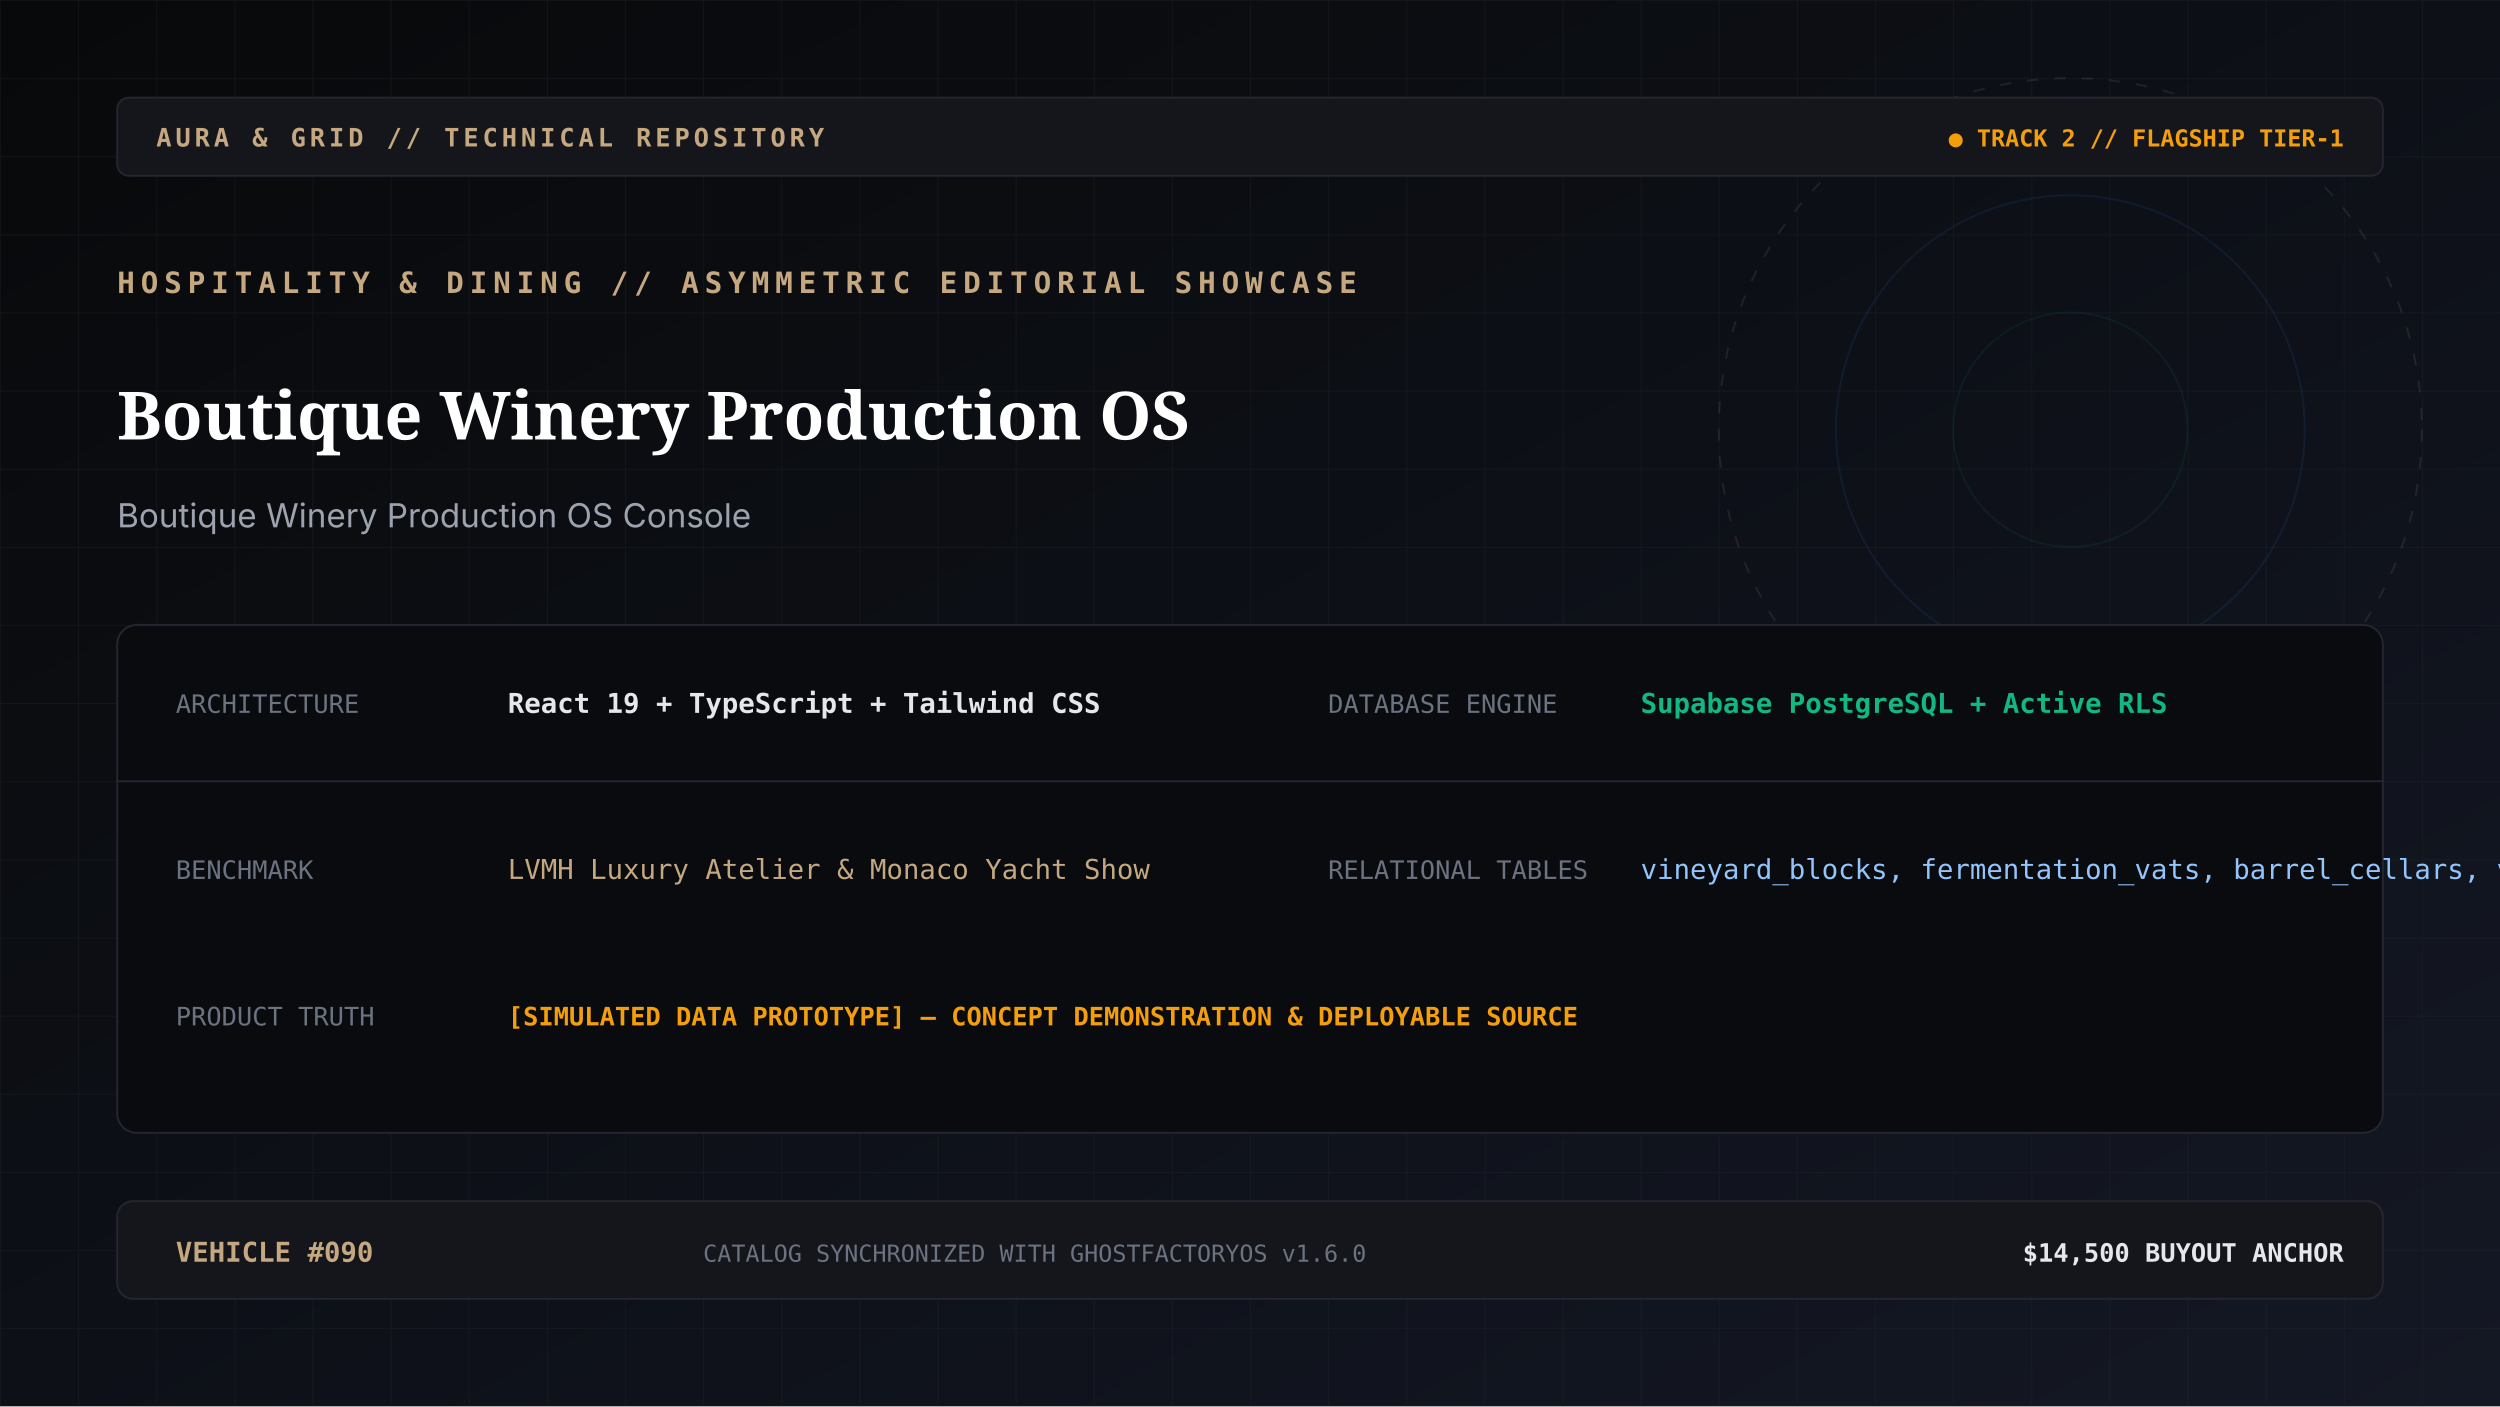
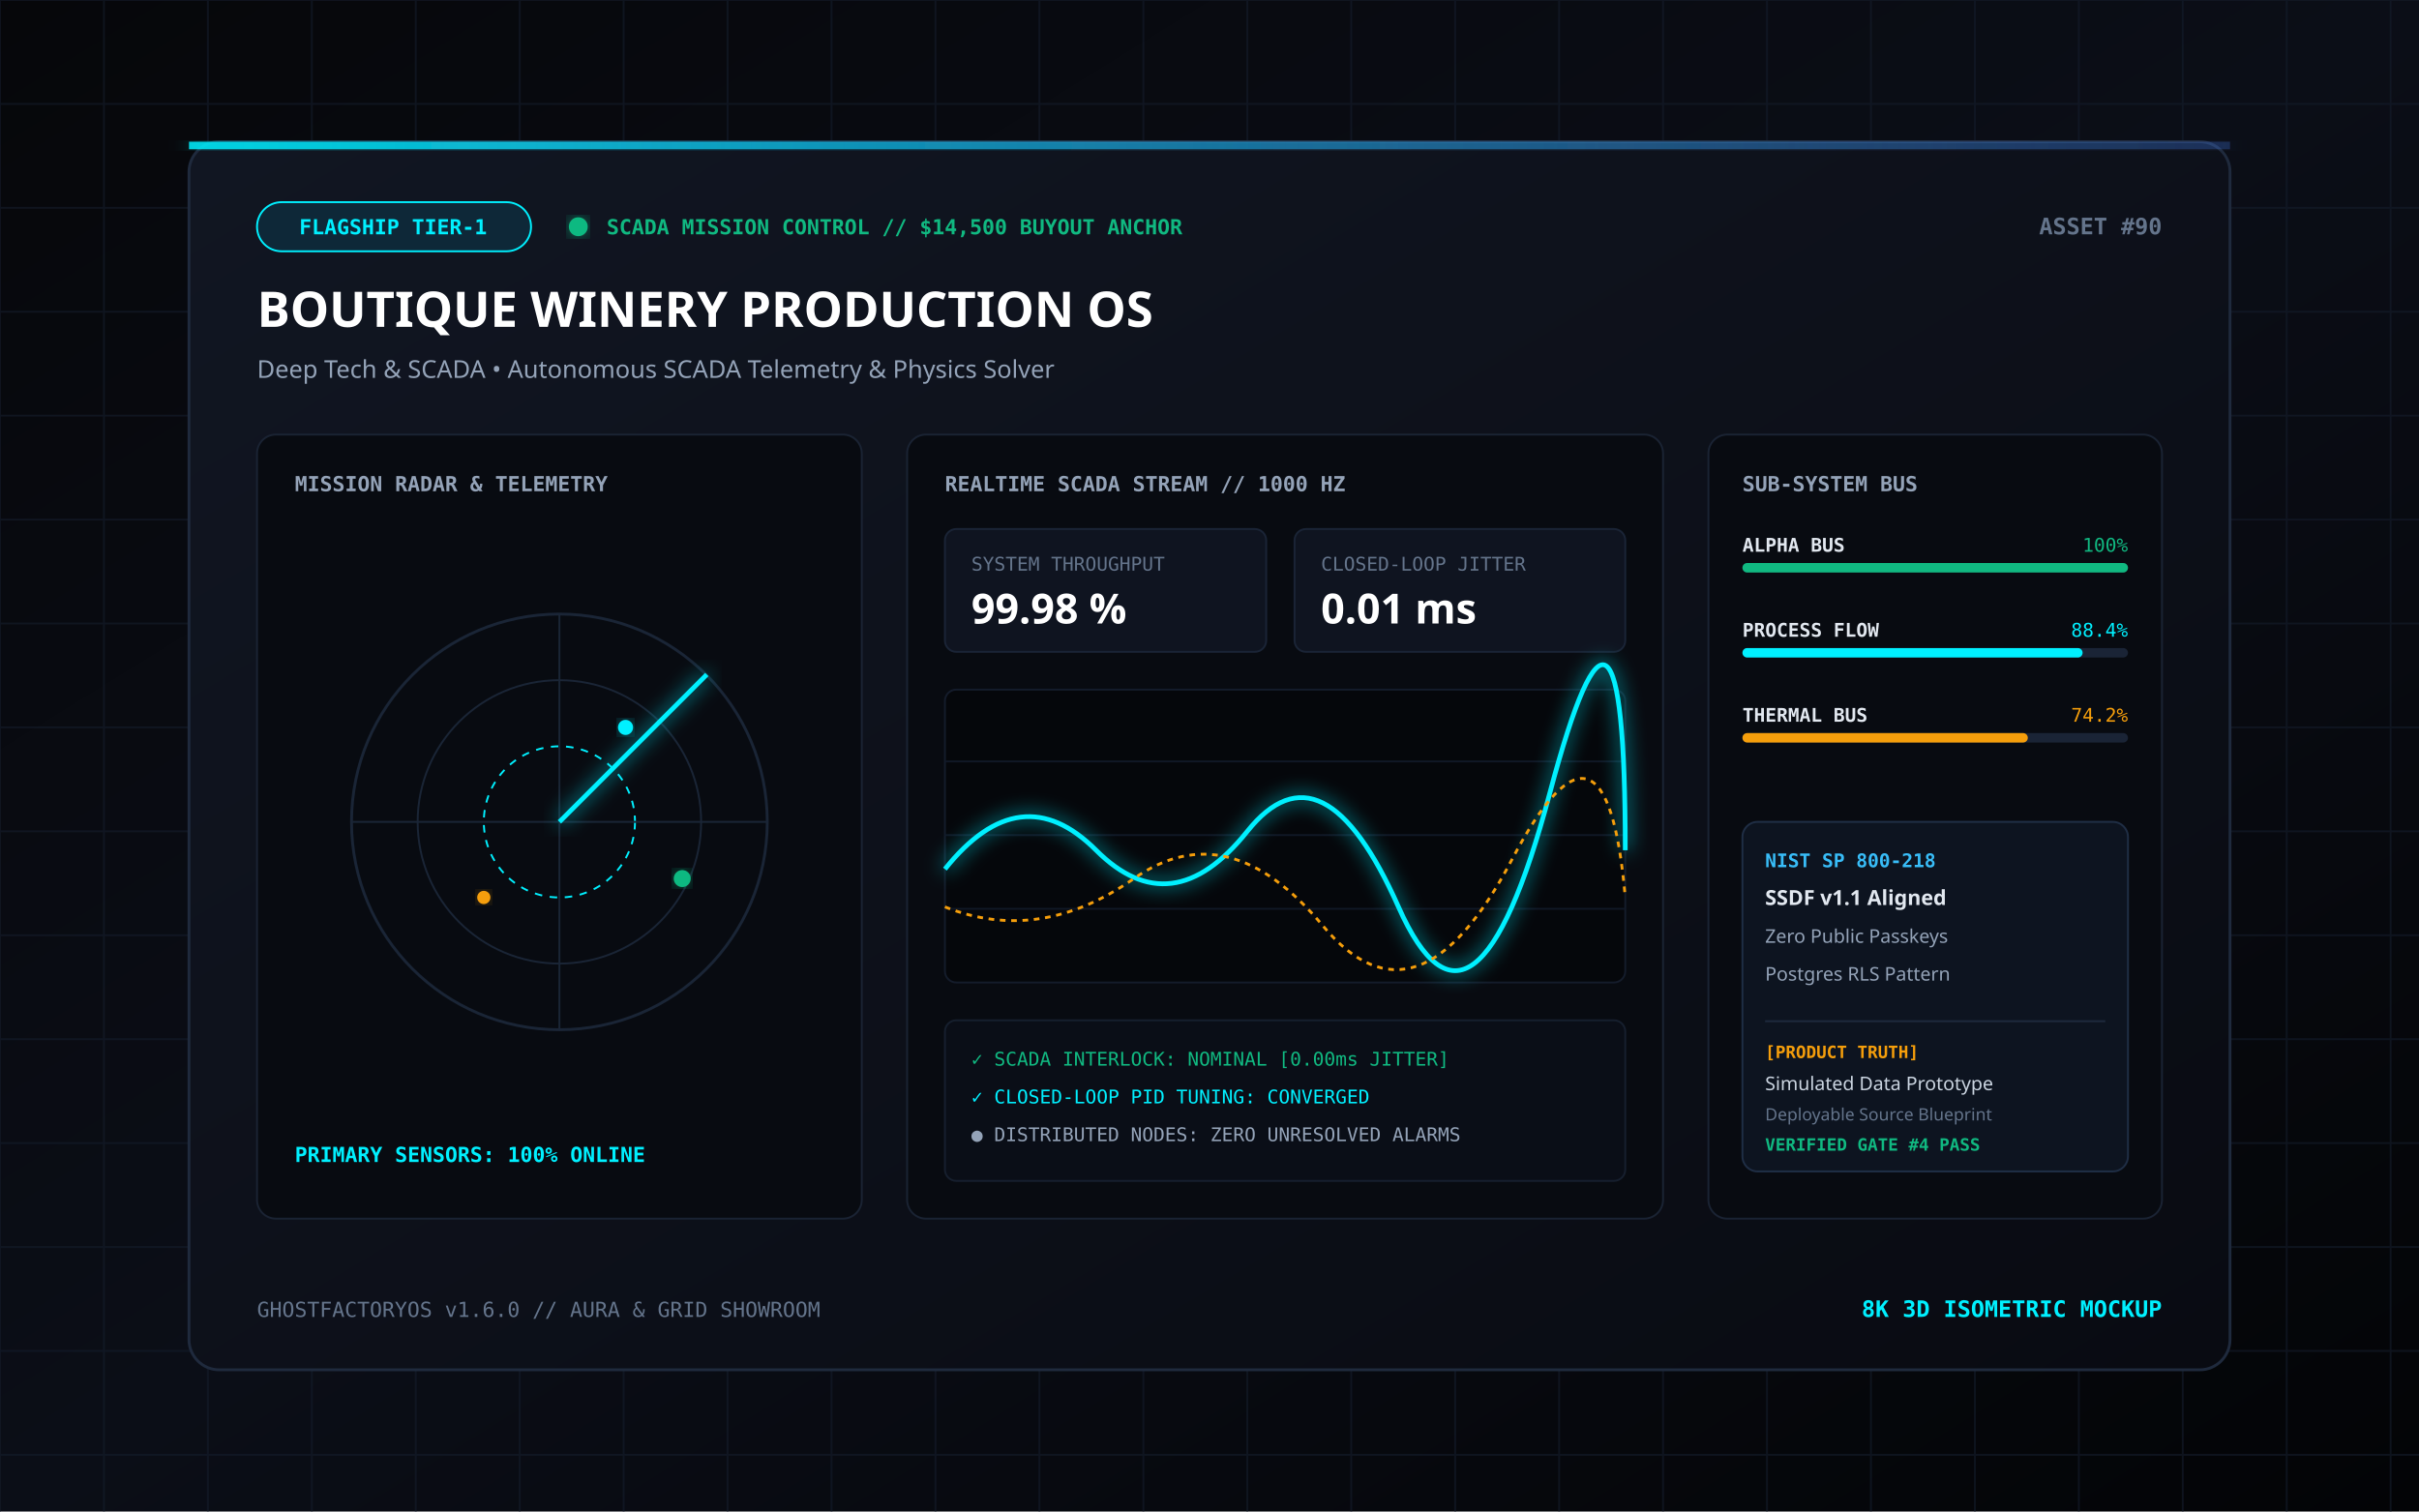
- <svg xmlns="http://www.w3.org/2000/svg" width="1280" height="720" viewBox="0 0 1280 720">
+ <svg xmlns="http://www.w3.org/2000/svg" width="1280" height="800" viewBox="0 0 1280 800">
  <defs>
-     <linearGradient id="bg-90" x1="0%" y1="0%" x2="100%" y2="100%">
-       <stop offset="0%" stop-color="#08090A" />
-       <stop offset="50%" stop-color="#0D1017" />
-       <stop offset="100%" stop-color="#141824" />
+     <linearGradient id="bgGrad_90" x1="0%" y1="0%" x2="100%" y2="100%">
+       <stop offset="0%" stop-color="#06070A" />
+       <stop offset="50%" stop-color="#0B0E17" />
+       <stop offset="100%" stop-color="#030406" />
    </linearGradient>
-     <pattern id="grid-90" width="40" height="40" patternUnits="userSpaceOnUse">
-       <path d="M 40 0 L 0 0 0 40" fill="none" stroke="#232630" stroke-width="0.75" stroke-opacity="0.45" />
-     </pattern>
+     <linearGradient id="cardGrad_90" x1="0%" y1="0%" x2="100%" y2="100%">
+       <stop offset="0%" stop-color="#111622" />
+       <stop offset="100%" stop-color="#090B12" />
+     </linearGradient>
+     <linearGradient id="cyanGlow_90" x1="0%" y1="0%" x2="100%" y2="0%">
+       <stop offset="0%" stop-color="#00F0FF" stop-opacity="0.85" />
+       <stop offset="100%" stop-color="#3B82F6" stop-opacity="0.25" />
+     </linearGradient>
+     <linearGradient id="amberGlow_90" x1="0%" y1="0%" x2="100%" y2="0%">
+       <stop offset="0%" stop-color="#F59E0B" stop-opacity="0.9" />
+       <stop offset="100%" stop-color="#EF4444" stop-opacity="0.2" />
+     </linearGradient>
+     <filter id="glow_90">
+       <feGaussianBlur stdDeviation="5" result="blur" />
+       <feMerge>
+         <feMergeNode in="blur" />
+         <feMergeNode in="SourceGraphic" />
+       </feMerge>
+     </filter>
  </defs>
-   <rect width="1280" height="720" fill="url(#bg-90)" />
-   <rect width="1280" height="720" fill="url(#grid-90)" />
-   <circle cx="1060" cy="220" r="180" fill="none" stroke="#C5A880" stroke-width="1" stroke-opacity="0.12" stroke-dasharray="6 8" />
-   <circle cx="1060" cy="220" r="120" fill="none" stroke="#3B82F6" stroke-width="1" stroke-opacity="0.1" />
-   <circle cx="1060" cy="220" r="60" fill="none" stroke="#10B981" stroke-width="1" stroke-opacity="0.08" />
-   <rect x="60" y="50" width="1160" height="40" fill="#14161C" rx="6" stroke="#232630" stroke-width="1" />
-   <text x="80" y="75" fill="#C5A880" font-family="'JetBrains Mono', monospace" font-size="13" font-weight="600" letter-spacing="2">AURA &amp; GRID // TECHNICAL REPOSITORY</text>
-   <text x="1200" y="75" text-anchor="end" fill="#F59E0B" font-family="'JetBrains Mono', monospace" font-size="12" font-weight="bold">● TRACK 2 // FLAGSHIP TIER-1</text>
-   <text x="60" y="150" fill="#C5A880" font-family="'JetBrains Mono', monospace" font-size="15" font-weight="bold" letter-spacing="3">HOSPITALITY &amp; DINING // ASYMMETRIC EDITORIAL SHOWCASE</text>
-   <text x="60" y="225" fill="#FFFFFF" font-family="'Playfair Display', Georgia, serif" font-size="34" font-weight="bold">Boutique Winery Production OS</text>
-   <text x="60" y="270" fill="#9CA3AF" font-family="'Inter', sans-serif" font-size="17">Boutique Winery Production OS Console</text>
-   <rect x="60" y="320" width="1160" height="260" fill="#090B0E" rx="10" stroke="#232630" stroke-width="1" />
-   <line x1="60" y1="400" x2="1220" y2="400" stroke="#232630" stroke-width="1" />
-   <text x="90" y="365" fill="#6B7280" font-family="'JetBrains Mono', monospace" font-size="13">ARCHITECTURE</text>
-   <text x="260" y="365" fill="#E5E7EB" font-family="'JetBrains Mono', monospace" font-size="14" font-weight="bold">React 19 + TypeScript + Tailwind CSS</text>
-   <text x="680" y="365" fill="#6B7280" font-family="'JetBrains Mono', monospace" font-size="13">DATABASE ENGINE</text>
-   <text x="840" y="365" fill="#10B981" font-family="'JetBrains Mono', monospace" font-size="14" font-weight="bold">Supabase PostgreSQL + Active RLS</text>
-   <text x="90" y="450" fill="#6B7280" font-family="'JetBrains Mono', monospace" font-size="13">BENCHMARK</text>
-   <text x="260" y="450" fill="#C5A880" font-family="'JetBrains Mono', monospace" font-size="14">LVMH Luxury Atelier &amp; Monaco Yacht Show</text>
-   <text x="680" y="450" fill="#6B7280" font-family="'JetBrains Mono', monospace" font-size="13">RELATIONAL TABLES</text>
-   <text x="840" y="450" fill="#93C5FD" font-family="'JetBrains Mono', monospace" font-size="14">vineyard_blocks, fermentation_vats, barrel_cellars, vintage_allocations</text>
-   <text x="90" y="525" fill="#6B7280" font-family="'JetBrains Mono', monospace" font-size="13">PRODUCT TRUTH</text>
-   <text x="260" y="525" fill="#F59E0B" font-family="'JetBrains Mono', monospace" font-size="13" font-weight="600">[SIMULATED DATA PROTOTYPE] — CONCEPT DEMONSTRATION &amp; DEPLOYABLE SOURCE</text>
-   <rect x="60" y="615" width="1160" height="50" fill="#14161C" rx="8" stroke="#232630" stroke-width="1" />
-   <text x="90" y="646" fill="#C5A880" font-family="'JetBrains Mono', monospace" font-size="14" font-weight="bold">VEHICLE #090</text>
-   <text x="360" y="646" fill="#6B7280" font-family="'JetBrains Mono', monospace" font-size="12">CATALOG SYNCHRONIZED WITH GHOSTFACTORYOS v1.6.0</text>
-   <text x="1200" y="646" text-anchor="end" fill="#E5E7EB" font-family="'JetBrains Mono', monospace" font-size="13" font-weight="bold">$14,500 BUYOUT ANCHOR</text>
+   <rect width="1280" height="800" fill="url(#bgGrad_90)" />
+   <g stroke="#141C2B" stroke-width="1" opacity="0.6">
+     <line x1="0" y1="0" x2="0" y2="800" />
+     <line x1="55" y1="0" x2="55" y2="800" />
+     <line x1="110" y1="0" x2="110" y2="800" />
+     <line x1="165" y1="0" x2="165" y2="800" />
+     <line x1="220" y1="0" x2="220" y2="800" />
+     <line x1="275" y1="0" x2="275" y2="800" />
+     <line x1="330" y1="0" x2="330" y2="800" />
+     <line x1="385" y1="0" x2="385" y2="800" />
+     <line x1="440" y1="0" x2="440" y2="800" />
+     <line x1="495" y1="0" x2="495" y2="800" />
+     <line x1="550" y1="0" x2="550" y2="800" />
+     <line x1="605" y1="0" x2="605" y2="800" />
+     <line x1="660" y1="0" x2="660" y2="800" />
+     <line x1="715" y1="0" x2="715" y2="800" />
+     <line x1="770" y1="0" x2="770" y2="800" />
+     <line x1="825" y1="0" x2="825" y2="800" />
+     <line x1="880" y1="0" x2="880" y2="800" />
+     <line x1="935" y1="0" x2="935" y2="800" />
+     <line x1="990" y1="0" x2="990" y2="800" />
+     <line x1="1045" y1="0" x2="1045" y2="800" />
+     <line x1="1100" y1="0" x2="1100" y2="800" />
+     <line x1="1155" y1="0" x2="1155" y2="800" />
+     <line x1="1210" y1="0" x2="1210" y2="800" />
+     <line x1="1265" y1="0" x2="1265" y2="800" />
+     <line x1="1320" y1="0" x2="1320" y2="800" />
+     <line x1="0" y1="0" x2="1280" y2="0" />
+     <line x1="0" y1="55" x2="1280" y2="55" />
+     <line x1="0" y1="110" x2="1280" y2="110" />
+     <line x1="0" y1="165" x2="1280" y2="165" />
+     <line x1="0" y1="220" x2="1280" y2="220" />
+     <line x1="0" y1="275" x2="1280" y2="275" />
+     <line x1="0" y1="330" x2="1280" y2="330" />
+     <line x1="0" y1="385" x2="1280" y2="385" />
+     <line x1="0" y1="440" x2="1280" y2="440" />
+     <line x1="0" y1="495" x2="1280" y2="495" />
+     <line x1="0" y1="550" x2="1280" y2="550" />
+     <line x1="0" y1="605" x2="1280" y2="605" />
+     <line x1="0" y1="660" x2="1280" y2="660" />
+     <line x1="0" y1="715" x2="1280" y2="715" />
+     <line x1="0" y1="770" x2="1280" y2="770" />
+     <line x1="0" y1="825" x2="1280" y2="825" />
+   </g>
+   <g transform="translate(100, 75)">
+     <rect x="0" y="0" width="1080" height="650" rx="16" fill="url(#cardGrad_90)" stroke="#1F2A3D" stroke-width="1.5" />
+     <rect x="0" y="0" width="1080" height="4" fill="url(#cyanGlow_90)" filter="url(#glow_90)" />
+     <g transform="translate(36, 32)">
+       <rect x="0" y="0" width="145" height="26" rx="13" fill="#0E2838" stroke="#00F0FF" stroke-width="1" />
+       <text x="72" y="17" fill="#00F0FF" font-family="monospace" font-size="11" font-weight="700" text-anchor="middle">FLAGSHIP TIER-1</text>
+       <circle cx="170" cy="13" r="5" fill="#10B981" filter="url(#glow_90)" />
+       <text x="185" y="17" fill="#10B981" font-family="monospace" font-size="11" font-weight="600">SCADA MISSION CONTROL // $14,500 BUYOUT ANCHOR</text>
+       <text x="1008" y="17" fill="#64748B" font-family="monospace" font-size="12" text-anchor="end" font-weight="600">ASSET #90</text>
+     </g>
+     <text x="36" y="98" fill="#FFFFFF" font-family="sans-serif" font-size="26" font-weight="800">BOUTIQUE WINERY PRODUCTION OS</text>
+     <text x="36" y="125" fill="#94A3B8" font-family="sans-serif" font-size="13" font-weight="500">Deep Tech &amp; SCADA • Autonomous SCADA Telemetry &amp; Physics Solver</text>
+     <g transform="translate(36, 155)">
+       <rect width="320" height="415" rx="10" fill="#080B11" stroke="#1A2333" stroke-width="1" />
+       <text x="20" y="30" fill="#94A3B8" font-family="monospace" font-size="11" font-weight="700">MISSION RADAR &amp; TELEMETRY</text>
+       <circle cx="160" cy="205" r="110" fill="none" stroke="#1A2536" stroke-width="1.5" />
+       <circle cx="160" cy="205" r="75" fill="none" stroke="#1A2536" stroke-width="1" />
+       <circle cx="160" cy="205" r="40" fill="none" stroke="#00F0FF" stroke-width="1" stroke-dasharray="4,4" />
+       <line x1="160" y1="95" x2="160" y2="315" stroke="#1A2536" stroke-width="1" />
+       <line x1="50" y1="205" x2="270" y2="205" stroke="#1A2536" stroke-width="1" />
+       <line x1="160" y1="205" x2="238" y2="127" stroke="#00F0FF" stroke-width="2.5" filter="url(#glow_90)" />
+       <circle cx="195" cy="155" r="4" fill="#00F0FF" filter="url(#glow_90)" />
+       <circle cx="120" cy="245" r="3.5" fill="#F59E0B" filter="url(#glow_90)" />
+       <circle cx="225" cy="235" r="4.5" fill="#10B981" filter="url(#glow_90)" />
+       <text x="20" y="385" fill="#00F0FF" font-family="monospace" font-size="11" font-weight="700">PRIMARY SENSORS: 100% ONLINE</text>
+     </g>
+     <g transform="translate(380, 155)">
+       <rect width="400" height="415" rx="10" fill="#080B11" stroke="#1A2333" stroke-width="1" />
+       <text x="20" y="30" fill="#94A3B8" font-family="monospace" font-size="11" font-weight="700">REALTIME SCADA STREAM // 1000 HZ</text>
+       <g transform="translate(20, 50)">
+         <rect width="170" height="65" rx="6" fill="#0F1420" stroke="#1A2436" stroke-width="1" />
+         <text x="14" y="22" fill="#64748B" font-family="monospace" font-size="10">SYSTEM THROUGHPUT</text>
+         <text x="14" y="50" fill="#FFFFFF" font-family="sans-serif" font-size="22" font-weight="700">99.98 %</text>
+       </g>
+       <g transform="translate(205, 50)">
+         <rect width="175" height="65" rx="6" fill="#0F1420" stroke="#1A2436" stroke-width="1" />
+         <text x="14" y="22" fill="#64748B" font-family="monospace" font-size="10">CLOSED-LOOP JITTER</text>
+         <text x="14" y="50" fill="#FFFFFF" font-family="sans-serif" font-size="22" font-weight="700">0.01 ms</text>
+       </g>
+       <g transform="translate(20, 135)">
+         <rect width="360" height="155" rx="6" fill="#05070B" stroke="#141C2B" stroke-width="1" />
+         <line x1="0" y1="38" x2="360" y2="38" stroke="#101826" stroke-width="1" />
+         <line x1="0" y1="77" x2="360" y2="77" stroke="#101826" stroke-width="1" />
+         <line x1="0" y1="116" x2="360" y2="116" stroke="#101826" stroke-width="1" />
+         <path d="M 0 95 Q 40 45 80 85 T 160 75 T 240 115 T 320 55 T 360 85" fill="none" stroke="#00F0FF" stroke-width="2.5" filter="url(#glow_90)" />
+         <path d="M 0 115 Q 50 135 100 100 T 200 125 T 300 90 T 360 110" fill="none" stroke="#F59E0B" stroke-width="1.5" stroke-dasharray="3,3" />
+       </g>
+       <g transform="translate(20, 310)">
+         <rect width="360" height="85" rx="6" fill="#0A0E17" stroke="#161F2E" stroke-width="1" />
+         <text x="14" y="24" fill="#10B981" font-family="monospace" font-size="10">✓ SCADA INTERLOCK: NOMINAL [0.00ms JITTER]</text>
+         <text x="14" y="44" fill="#00F0FF" font-family="monospace" font-size="10">✓ CLOSED-LOOP PID TUNING: CONVERGED</text>
+         <text x="14" y="64" fill="#94A3B8" font-family="monospace" font-size="10">● DISTRIBUTED NODES: ZERO UNRESOLVED ALARMS</text>
+       </g>
+     </g>
+     <g transform="translate(804, 155)">
+       <rect width="240" height="415" rx="10" fill="#080B11" stroke="#1A2333" stroke-width="1" />
+       <text x="18" y="30" fill="#94A3B8" font-family="monospace" font-size="11" font-weight="700">SUB-SYSTEM BUS</text>
+       <g transform="translate(18, 50)">
+         <text x="0" y="12" fill="#E2E8F0" font-family="monospace" font-size="10" font-weight="600">ALPHA BUS</text>
+         <text x="204" y="12" fill="#10B981" font-family="monospace" font-size="10" text-anchor="end">100%</text>
+         <rect x="0" y="18" width="204" height="5" rx="2.5" fill="#1A2436" />
+         <rect x="0" y="18" width="204" height="5" rx="2.5" fill="#10B981" />
+       </g>
+       <g transform="translate(18, 95)">
+         <text x="0" y="12" fill="#E2E8F0" font-family="monospace" font-size="10" font-weight="600">PROCESS FLOW</text>
+         <text x="204" y="12" fill="#00F0FF" font-family="monospace" font-size="10" text-anchor="end">88.4%</text>
+         <rect x="0" y="18" width="204" height="5" rx="2.5" fill="#1A2436" />
+         <rect x="0" y="18" width="180" height="5" rx="2.5" fill="#00F0FF" />
+       </g>
+       <g transform="translate(18, 140)">
+         <text x="0" y="12" fill="#E2E8F0" font-family="monospace" font-size="10" font-weight="600">THERMAL BUS</text>
+         <text x="204" y="12" fill="#F59E0B" font-family="monospace" font-size="10" text-anchor="end">74.2%</text>
+         <rect x="0" y="18" width="204" height="5" rx="2.5" fill="#1A2436" />
+         <rect x="0" y="18" width="151" height="5" rx="2.5" fill="#F59E0B" />
+       </g>
+       <g transform="translate(18, 205)">
+         <rect width="204" height="185" rx="8" fill="#0D1420" stroke="#1F2E45" stroke-width="1" />
+         <text x="12" y="24" fill="#38BDF8" font-family="monospace" font-size="10" font-weight="700">NIST SP 800-218</text>
+         <text x="12" y="44" fill="#E2E8F0" font-family="sans-serif" font-size="11" font-weight="600">SSDF v1.1 Aligned</text>
+         <text x="12" y="64" fill="#94A3B8" font-family="sans-serif" font-size="10">Zero Public Passkeys</text>
+         <text x="12" y="84" fill="#94A3B8" font-family="sans-serif" font-size="10">Postgres RLS Pattern</text>
+         <rect x="12" y="105" width="180" height="1" fill="#1E2A3D" />
+         <text x="12" y="125" fill="#F59E0B" font-family="monospace" font-size="9" font-weight="700">[PRODUCT TRUTH]</text>
+         <text x="12" y="142" fill="#CBD5E1" font-family="sans-serif" font-size="10">Simulated Data Prototype</text>
+         <text x="12" y="158" fill="#64748B" font-family="sans-serif" font-size="9">Deployable Source Blueprint</text>
+         <text x="12" y="174" fill="#10B981" font-family="monospace" font-size="9" font-weight="700">VERIFIED GATE #4 PASS</text>
+       </g>
+     </g>
+     <g transform="translate(36, 600)">
+       <text x="0" y="22" fill="#64748B" font-family="monospace" font-size="11">GHOSTFACTORYOS v1.6.0 // AURA &amp; GRID SHOWROOM</text>
+       <text x="1008" y="22" fill="#00F0FF" font-family="monospace" font-size="12" font-weight="700" text-anchor="end">8K 3D ISOMETRIC MOCKUP</text>
+     </g>
+   </g>
</svg>
